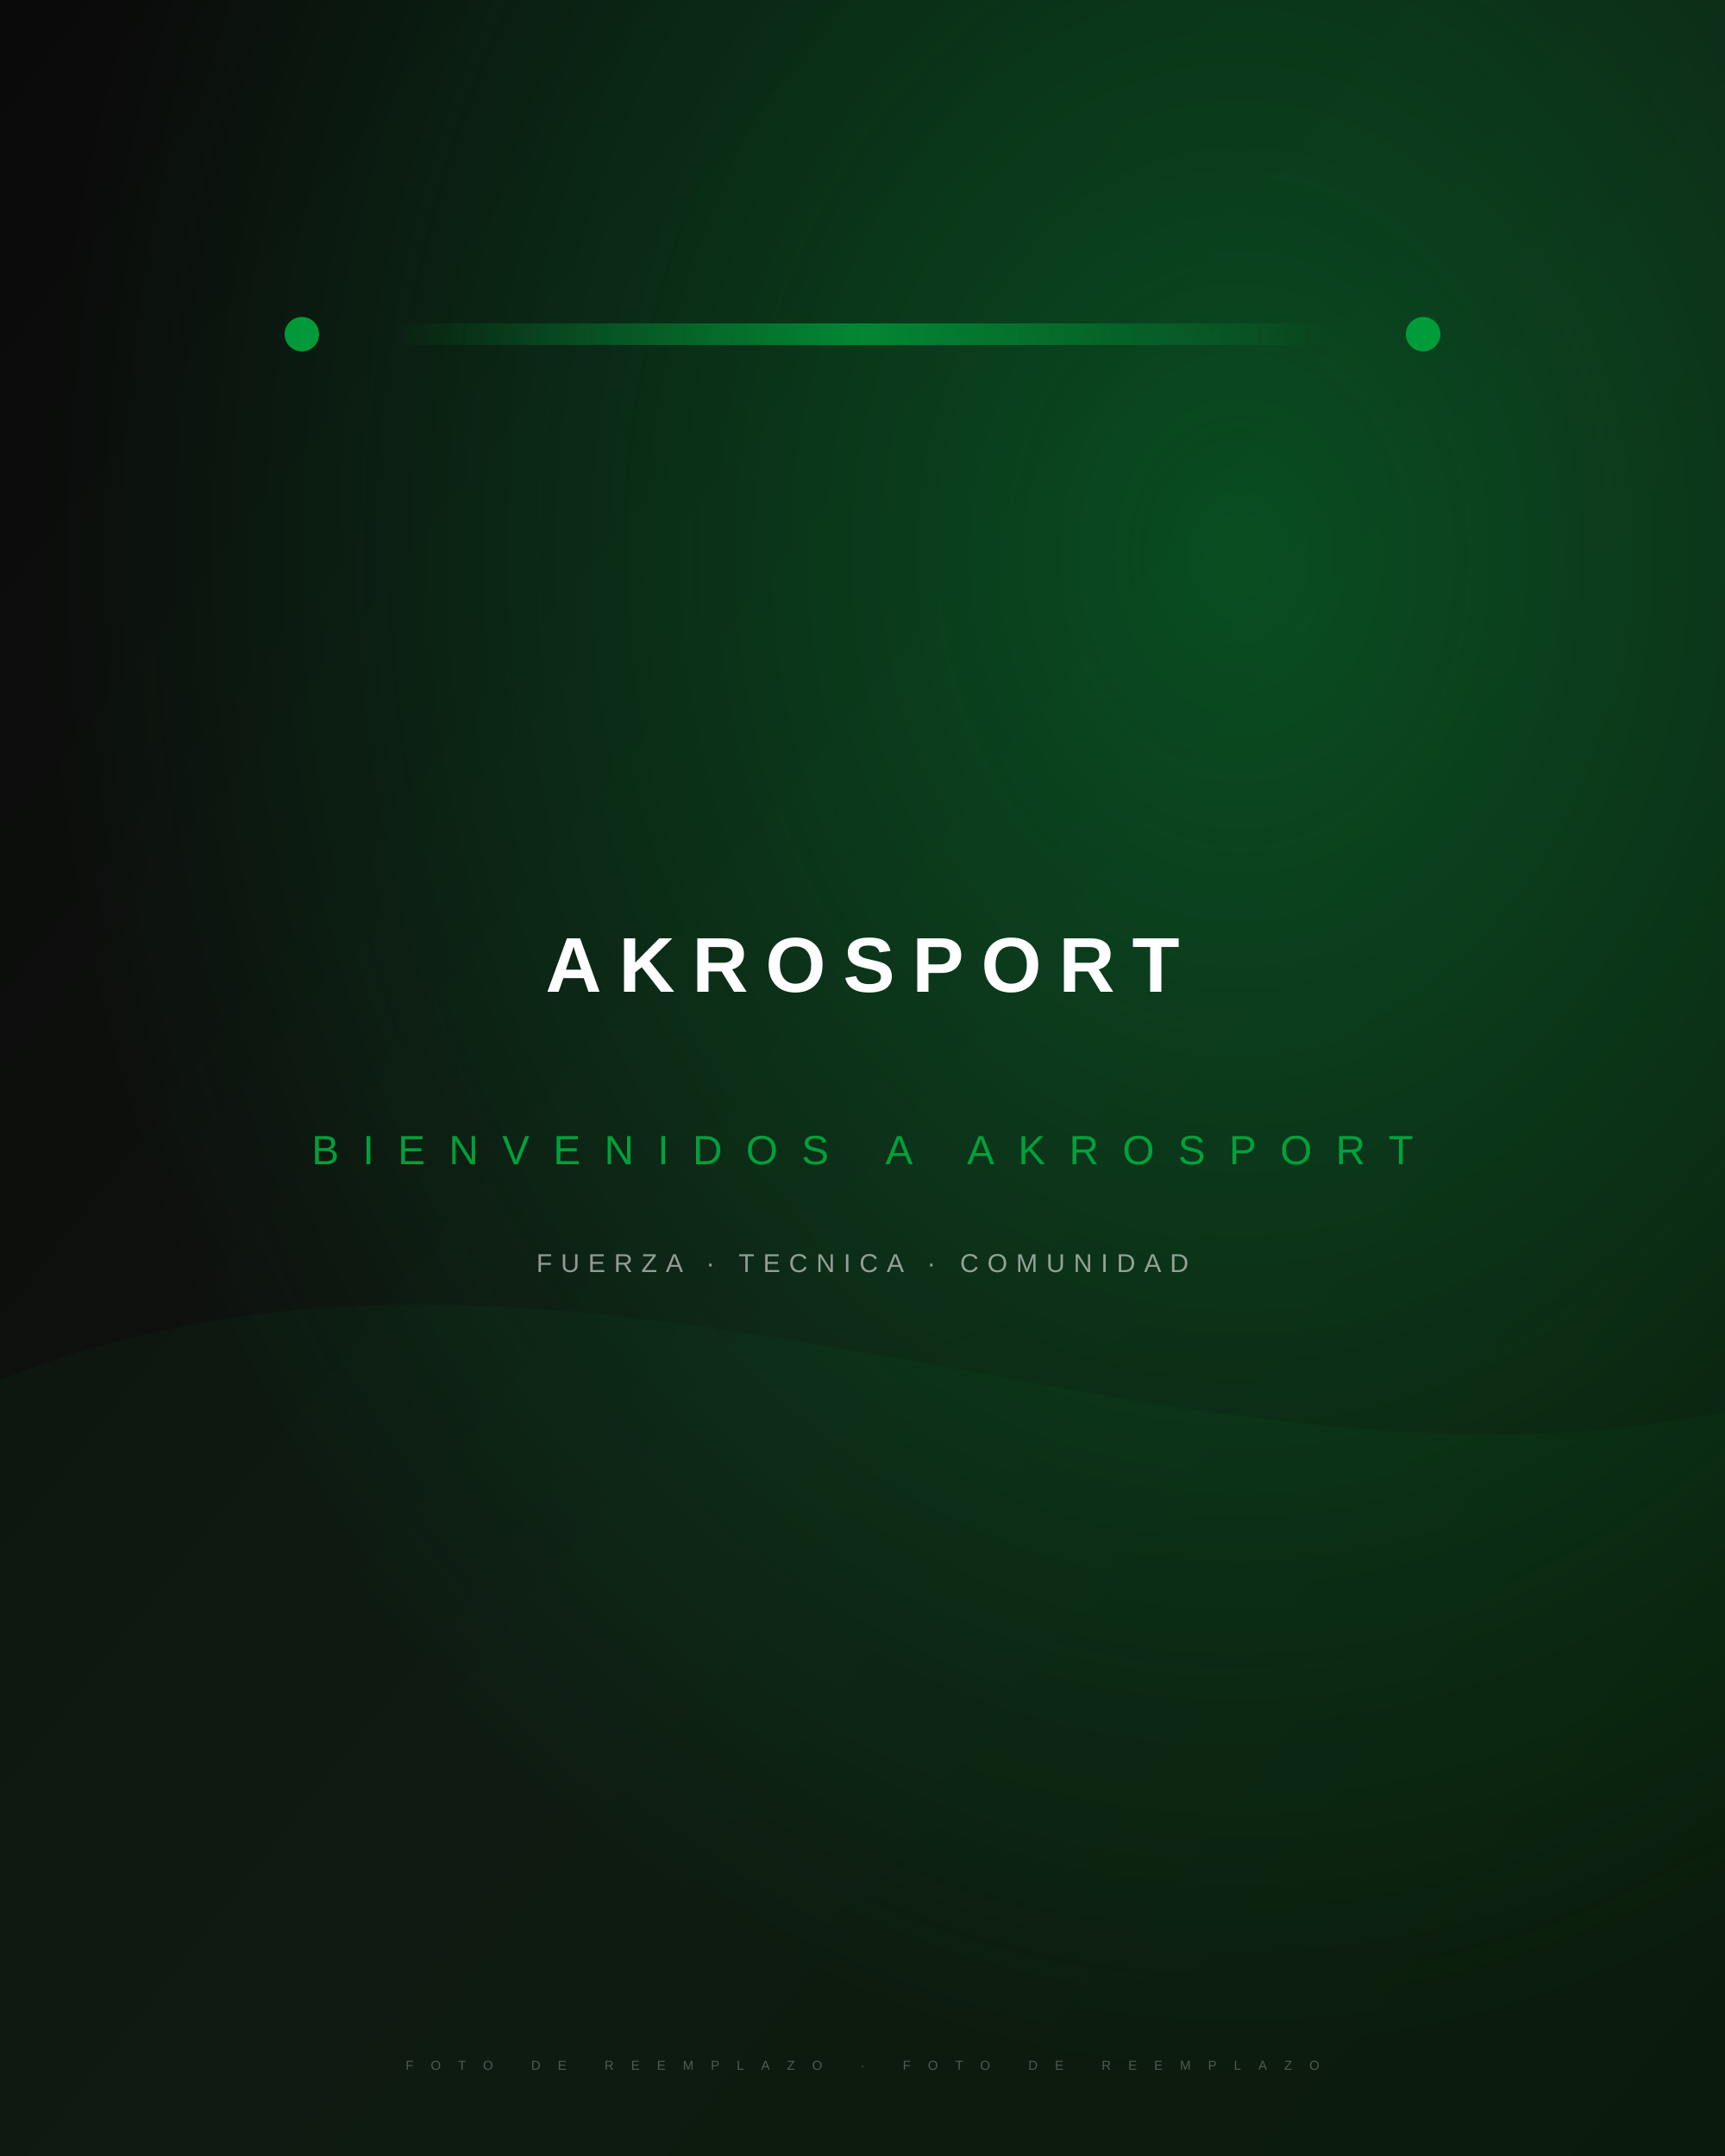
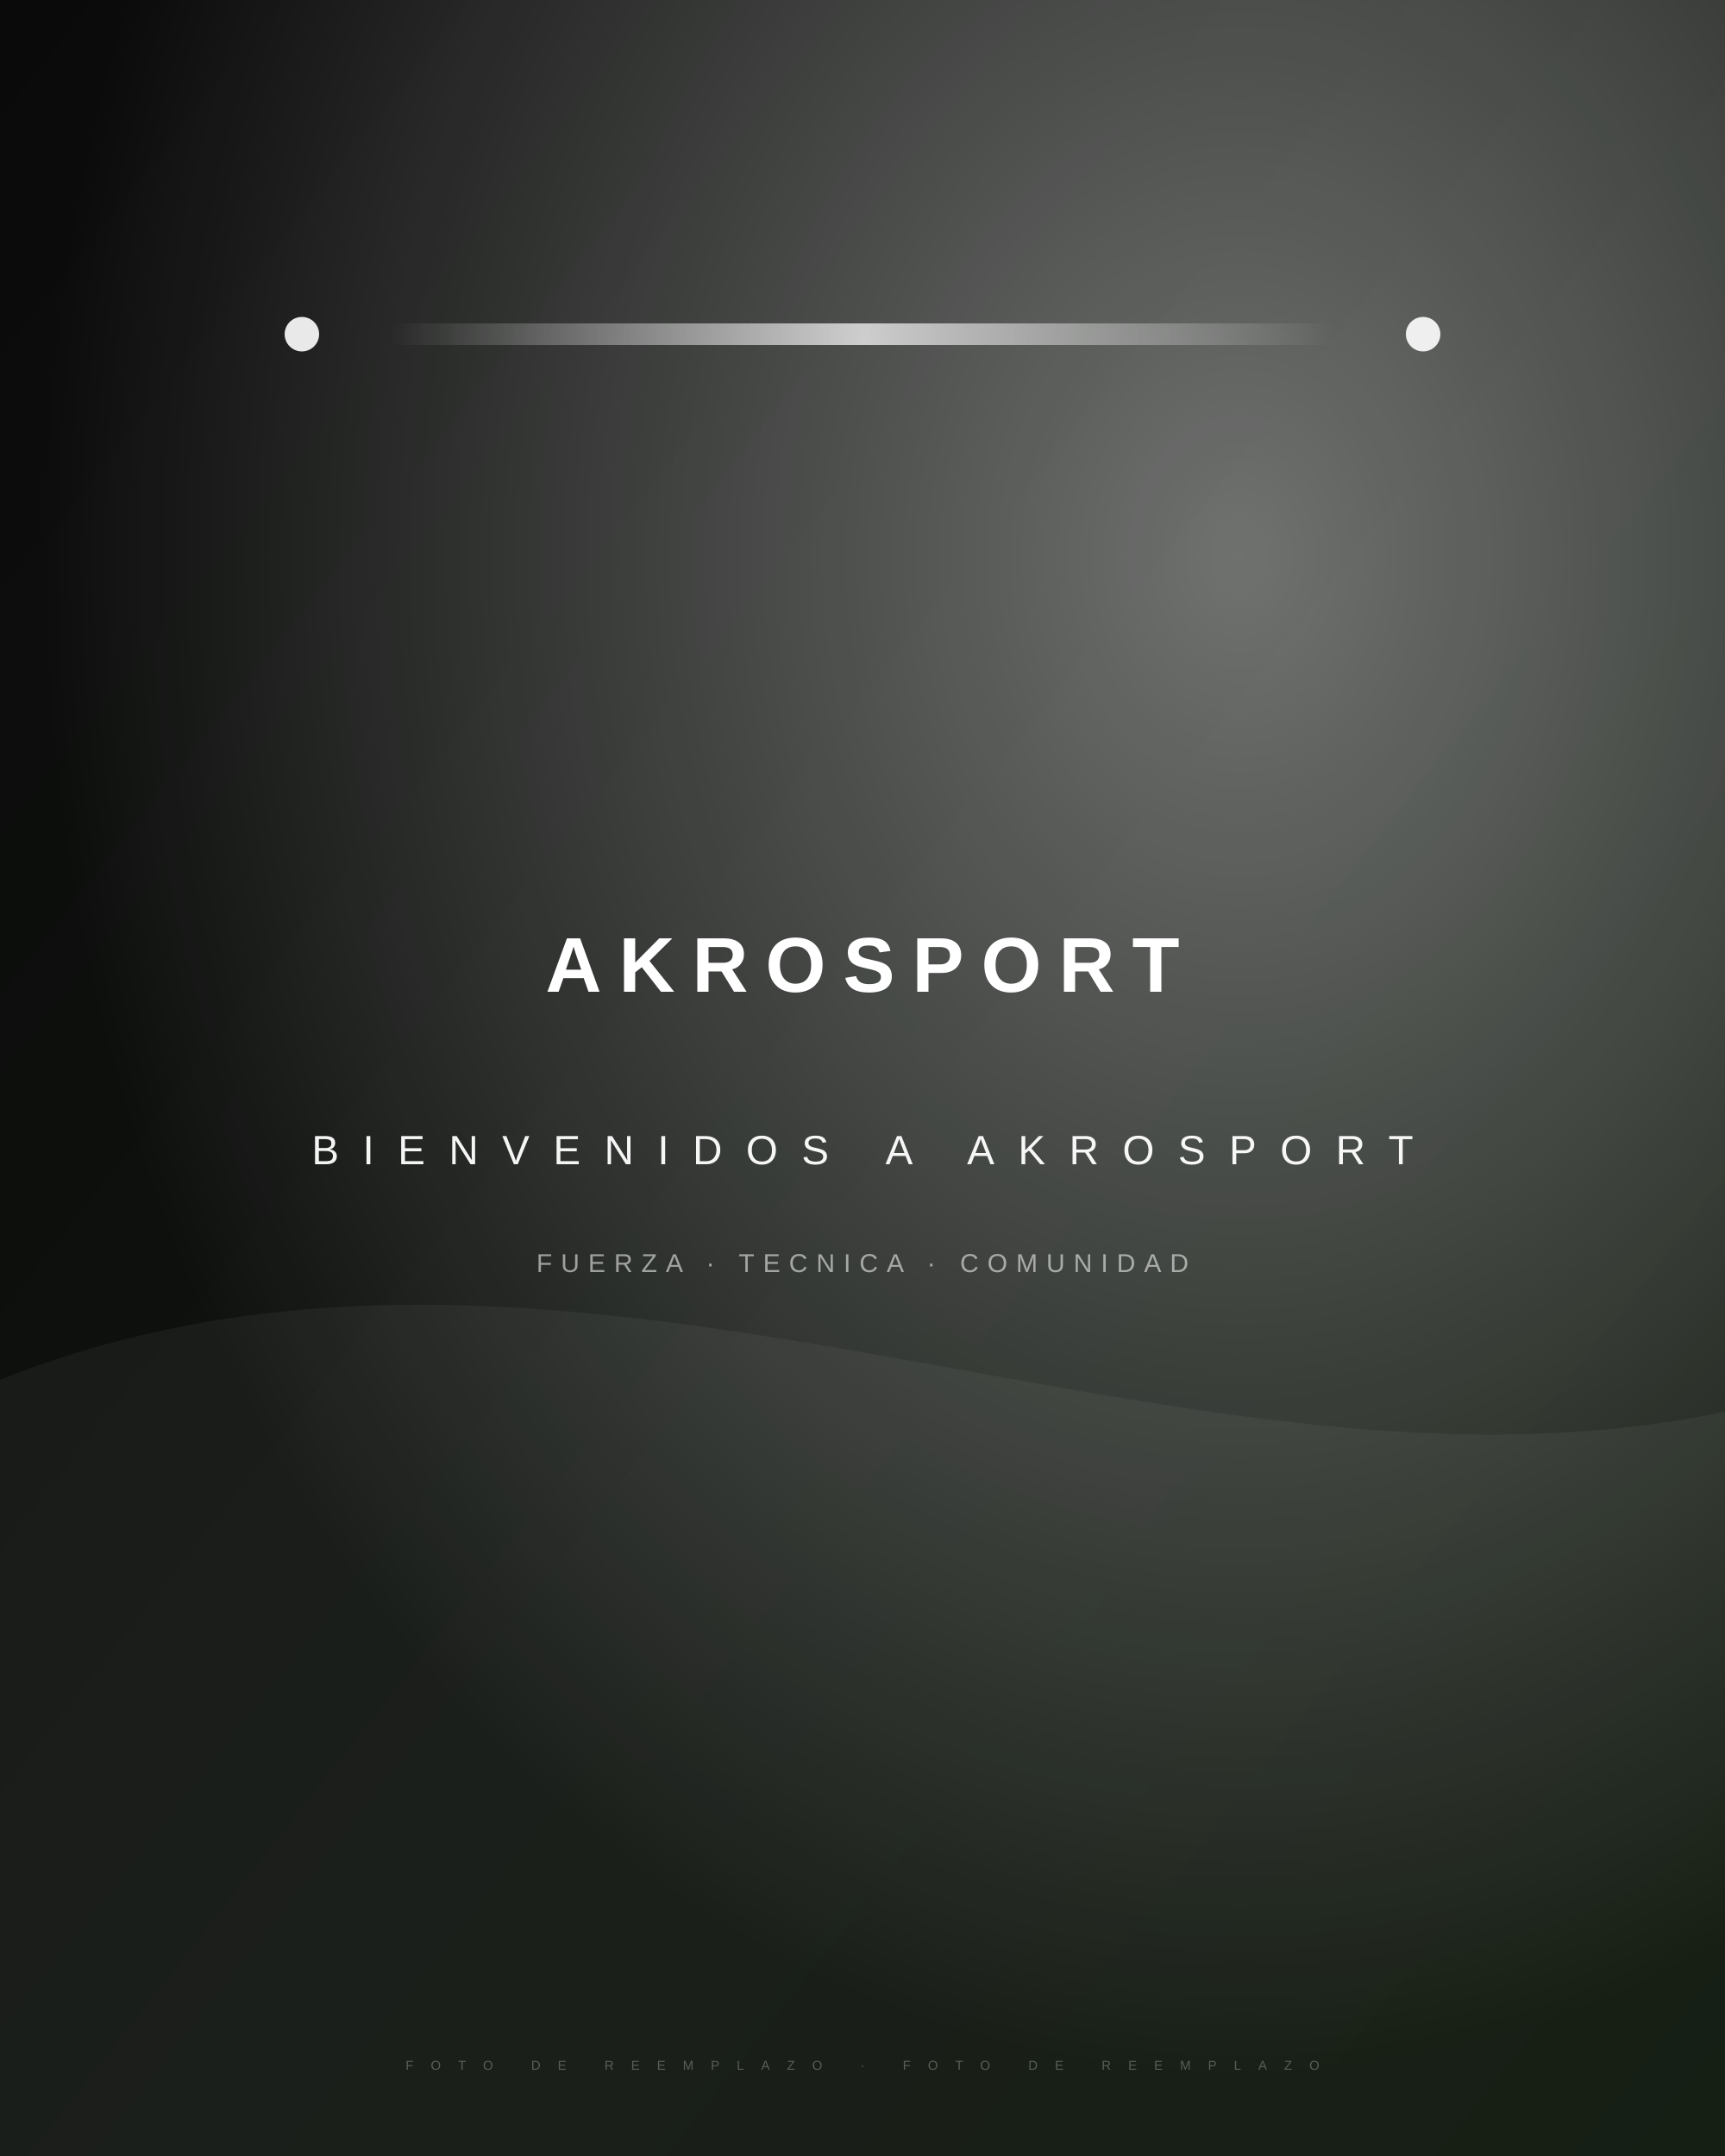
<svg xmlns="http://www.w3.org/2000/svg" width="800" height="1000" viewBox="0 0 800 1000">
  <defs>
    <linearGradient id="g" x1="0" y1="0" x2="1" y2="1">
      <stop offset="0%" stop-color="#0A0A0A" />
      <stop offset="55%" stop-color="#101410" />
      <stop offset="100%" stop-color="#0b1408" />
    </linearGradient>
    <radialGradient id="glow" cx="72%" cy="26%" r="70%">
-       <stop offset="0%" stop-color="#00A63D" stop-opacity="0.4" />
-       <stop offset="100%" stop-color="#00A63D" stop-opacity="0" />
+       <stop offset="0%" stop-color="#FFFFFF" stop-opacity="0.4" />
+       <stop offset="100%" stop-color="#FFFFFF" stop-opacity="0" />
    </radialGradient>
    <linearGradient id="line" x1="0" y1="0" x2="1" y2="0">
-       <stop offset="0%" stop-color="#00A63D" stop-opacity="0" />
-       <stop offset="50%" stop-color="#00A63D" stop-opacity="0.9" />
-       <stop offset="100%" stop-color="#00A63D" stop-opacity="0" />
+       <stop offset="0%" stop-color="#FFFFFF" stop-opacity="0" />
+       <stop offset="50%" stop-color="#FFFFFF" stop-opacity="0.9" />
+       <stop offset="100%" stop-color="#FFFFFF" stop-opacity="0" />
    </linearGradient>
  </defs>
  <rect width="800" height="1000" fill="url(#g)" />
  <rect width="800" height="1000" fill="url(#glow)" />
-   <path d="M 0 640 C 300 520, 620 760, 900 620 S 1400 480, 800 560 L 800 1000 L 0 1000 Z" fill="#00A63D" opacity="0.05" />
+   <path d="M 0 640 C 300 520, 620 760, 900 620 S 1400 480, 800 560 L 800 1000 L 0 1000 Z" fill="#FFFFFF" opacity="0.05" />
  <rect x="180" y="150" width="440" height="10" rx="5" fill="url(#line)" opacity="0.8" />
-   <circle cx="140" cy="155" r="8" fill="#00A63D" opacity="0.9" />
-   <circle cx="660" cy="155" r="8" fill="#00A63D" opacity="0.9" />
+   <circle cx="140" cy="155" r="8" fill="#FFFFFF" opacity="0.9" />
+   <circle cx="660" cy="155" r="8" fill="#FFFFFF" opacity="0.9" />
  <text x="400" y="460" text-anchor="middle" font-family="Arial Black, Arial, sans-serif" font-size="36" font-weight="900" letter-spacing="8" fill="#ffffff">AKROSPORT</text>
-   <text x="400" y="540" text-anchor="middle" font-family="Arial, sans-serif" font-size="19" letter-spacing="11" fill="#00A63D" opacity="0.95">BIENVENIDOS A AKROSPORT</text>
+   <text x="400" y="540" text-anchor="middle" font-family="Arial, sans-serif" font-size="19" letter-spacing="11" fill="#FFFFFF" opacity="0.95">BIENVENIDOS A AKROSPORT</text>
  <text x="400" y="590" text-anchor="middle" font-family="Arial, sans-serif" font-size="12" letter-spacing="4" fill="#ffffff" opacity="0.55">FUERZA · TECNICA · COMUNIDAD</text>
  <text x="400" y="960" text-anchor="middle" font-family="Arial, sans-serif" font-size="6" letter-spacing="8" fill="#ffffff" opacity="0.28">FOTO DE REEMPLAZO · FOTO DE REEMPLAZO</text>
</svg>
